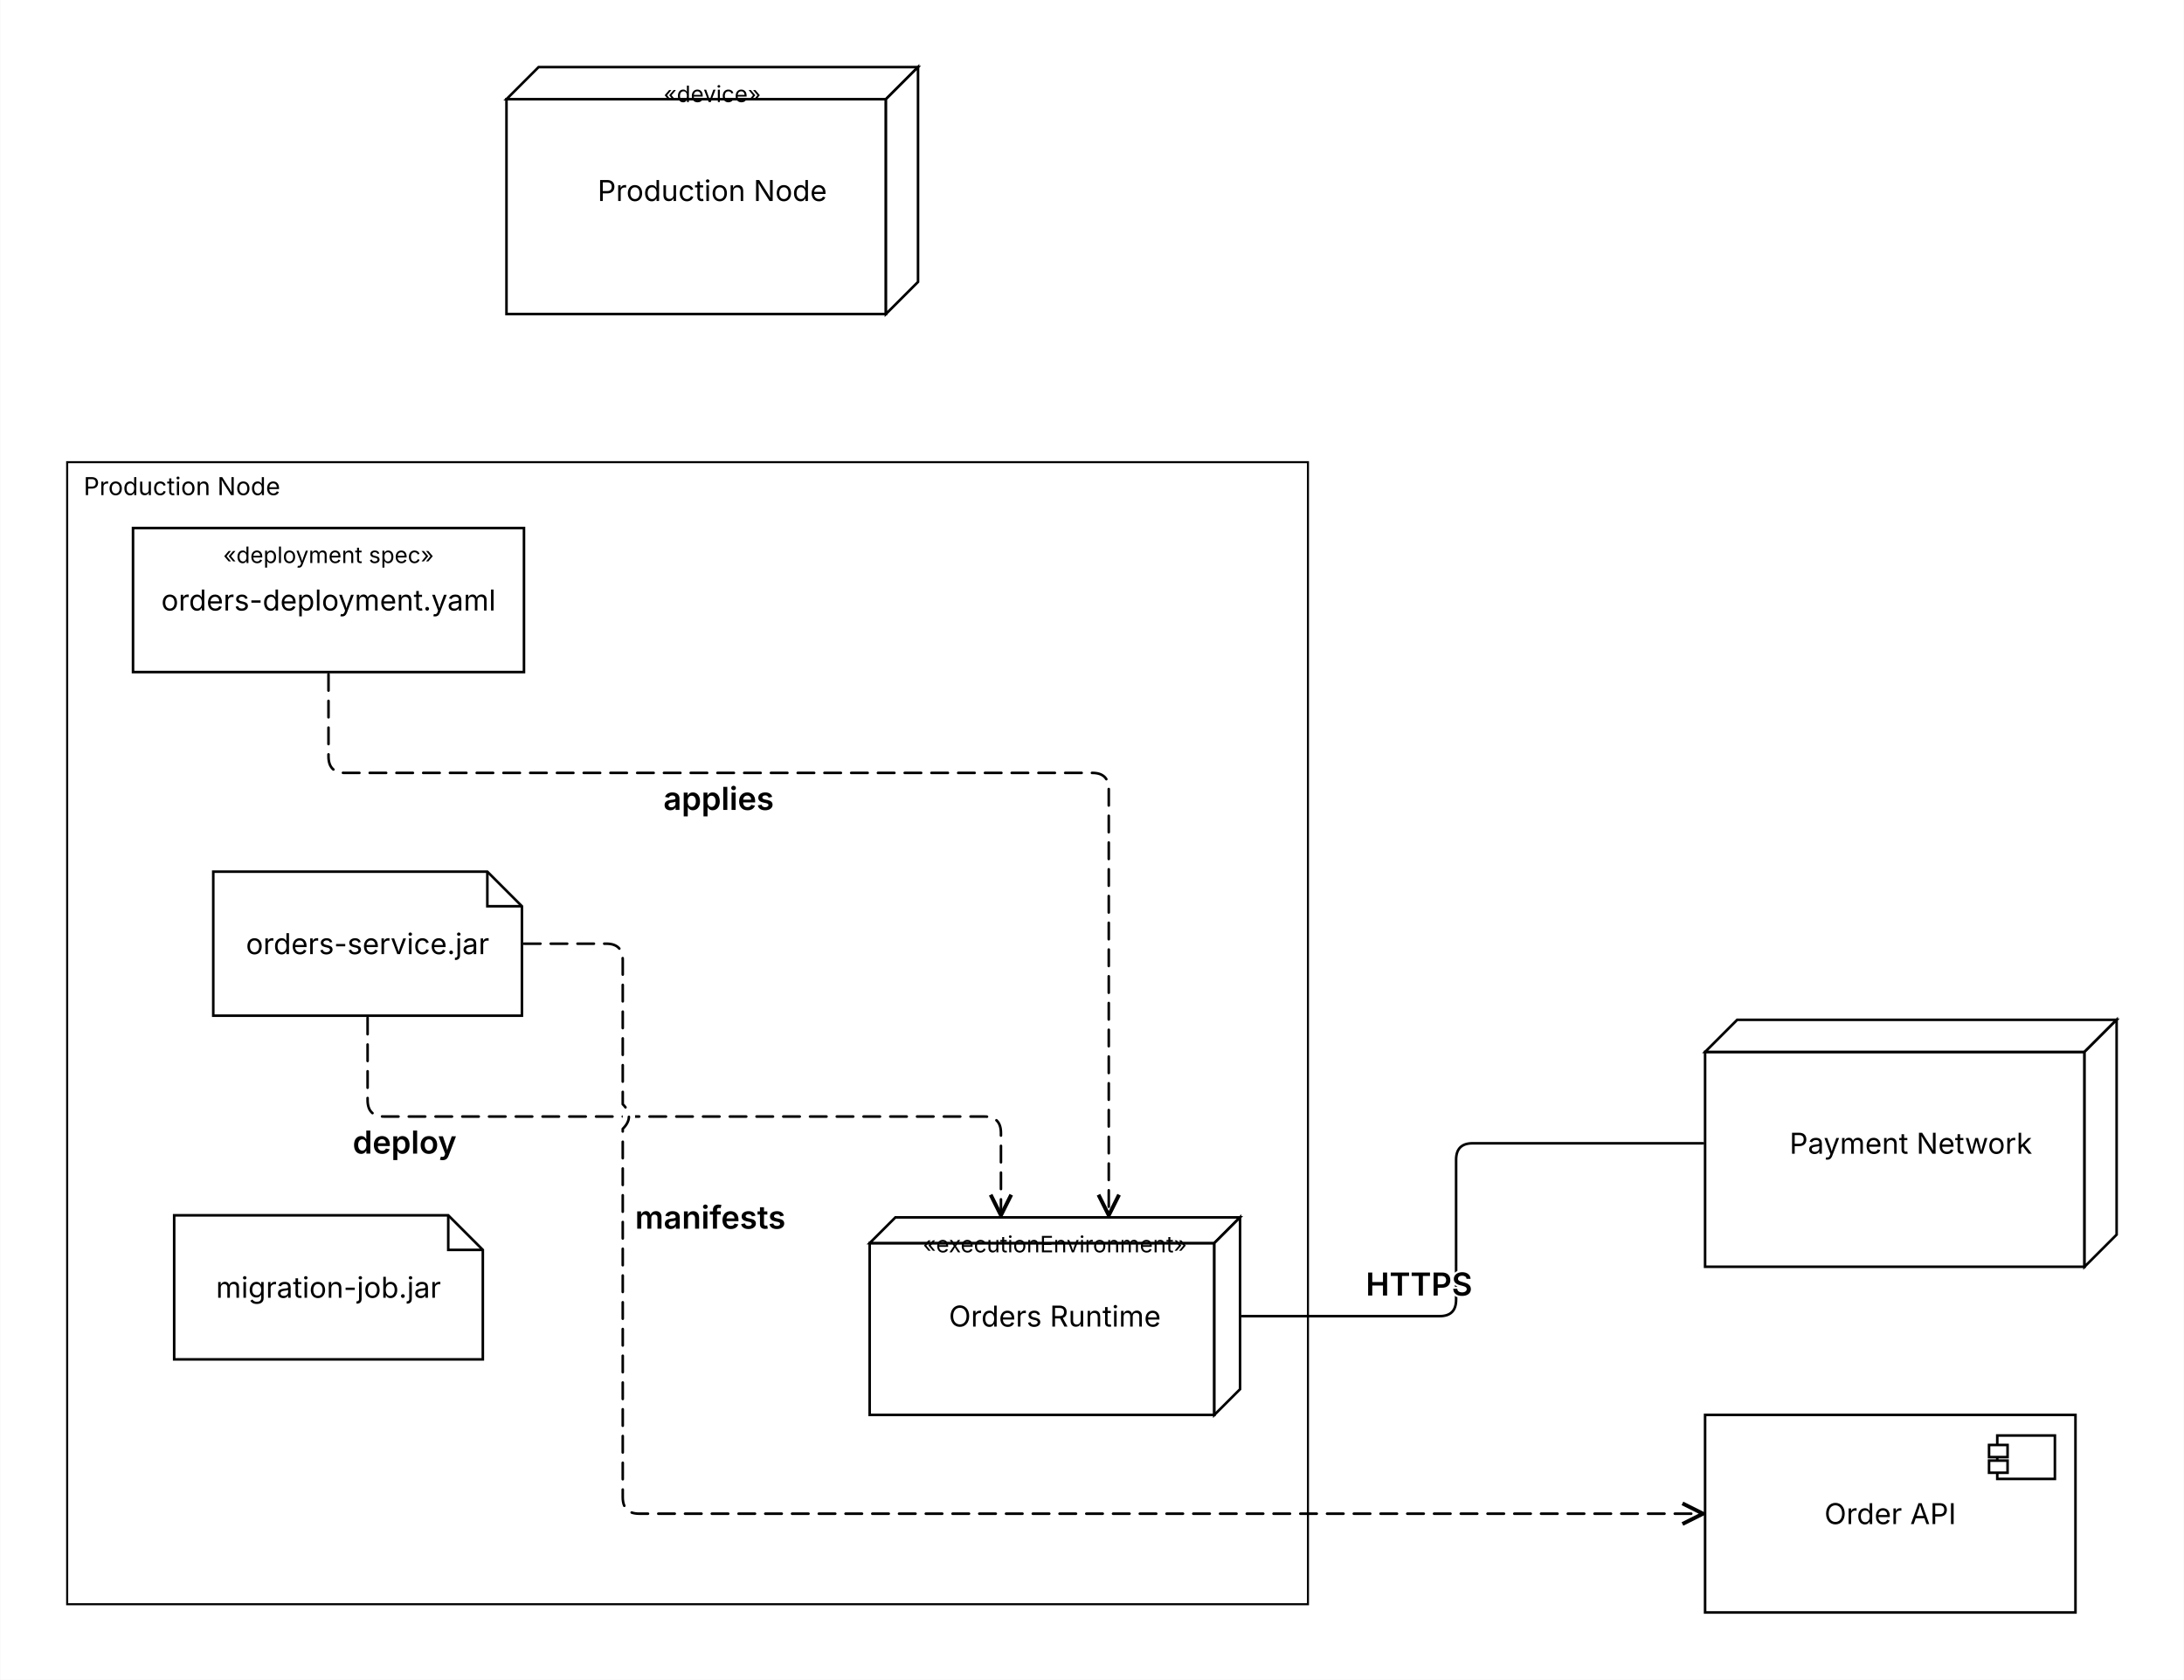
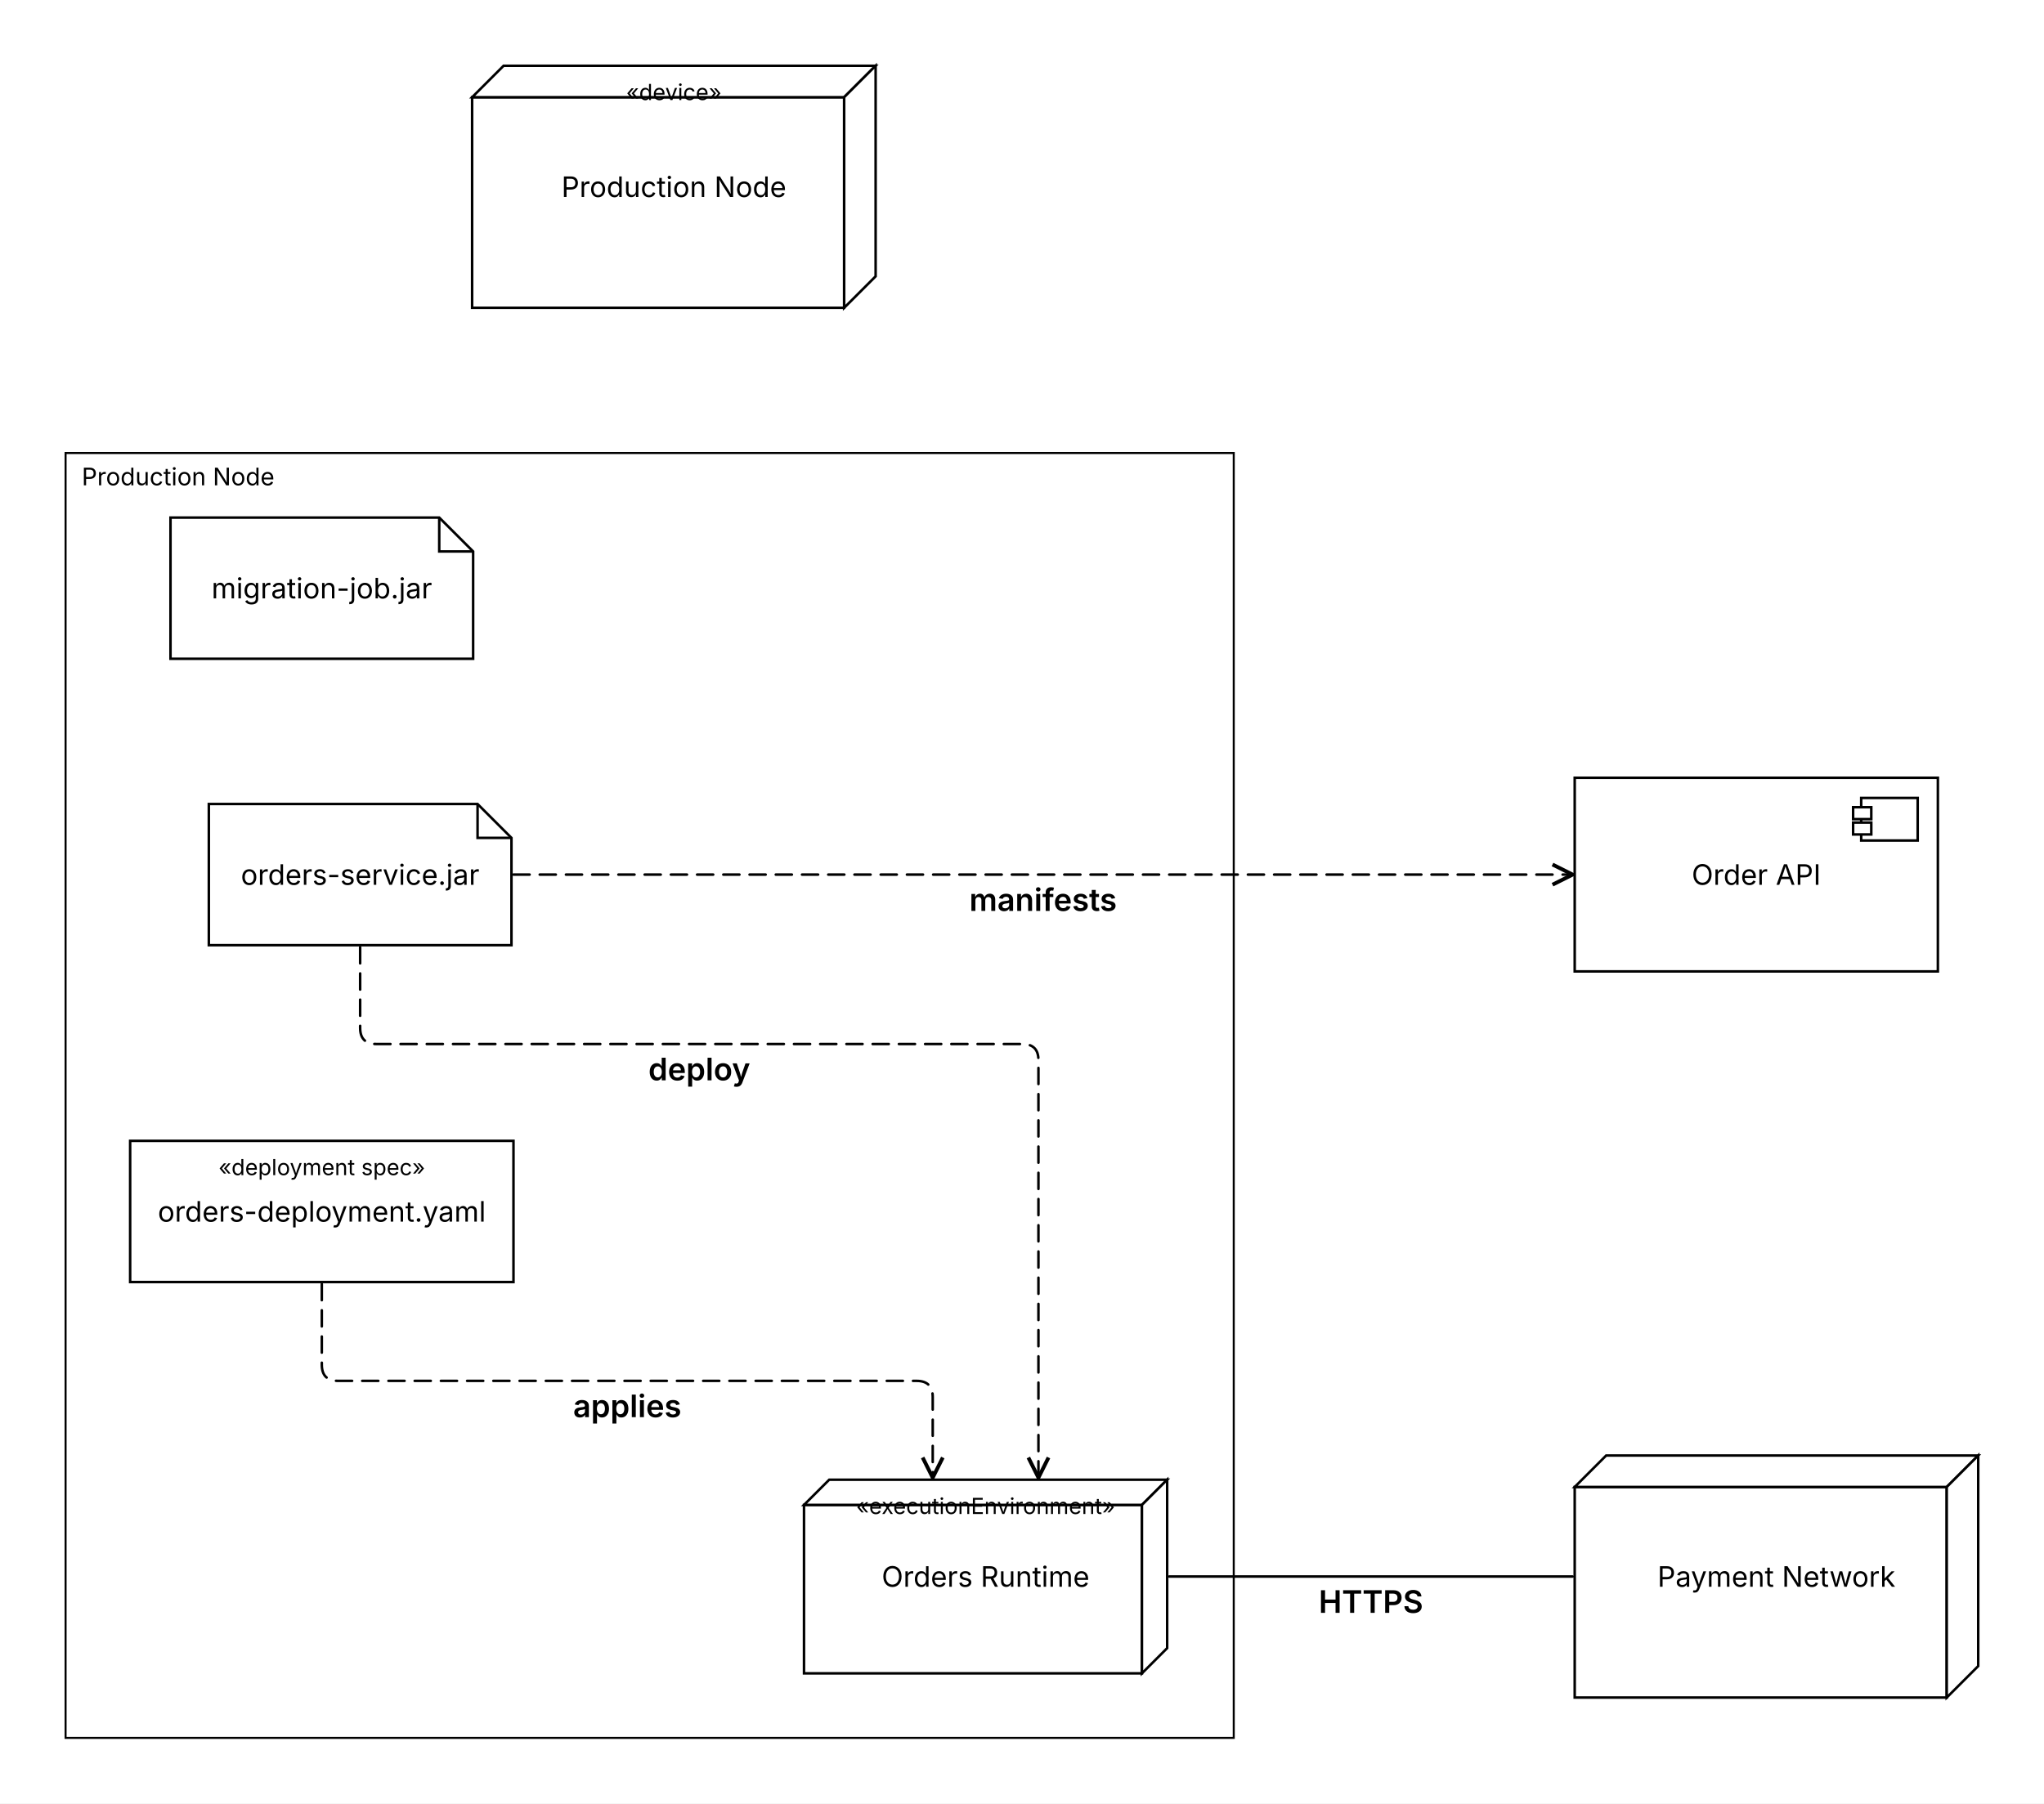
- <svg xmlns="http://www.w3.org/2000/svg" role="img" width="1061" height="816" viewBox="-20.5 -20.6 1061.1 816.3">
-   <rect x="-20.5" y="-20.6" width="1061.1" height="816.3" fill="#ffffff" />
+ <svg xmlns="http://www.w3.org/2000/svg" role="img" width="1013" height="894" viewBox="-20.5 -20.6 1013.1 894.1">
+   <rect x="-20.5" y="-20.6" width="1013.1" height="894.1" fill="#ffffff" />
  <g font-family="Inter, Arial, sans-serif" font-size="14">
    <g data-dediren-group-id="prod-node-boundary" data-dediren-group-type="Device" data-dediren-group-source-id="device-prod-node">
-       <rect x="12.0" y="204.0" width="603.0" height="555.0" rx="0" fill="#ffffff" stroke="#000000" stroke-width="1" />
+       <rect x="12.0" y="204.0" width="579.0" height="637.0" rx="0" fill="#ffffff" stroke="#000000" stroke-width="1" />
      <text x="20.0" y="220.0" fill="#000000" font-size="12">Production Node</text>
    </g>
    <g data-dediren-edge-id="deploy-orders-service">
      <marker id="marker-end-deploy-orders-service" data-dediren-edge-marker-end="open_arrow" markerWidth="10" markerHeight="10" refX="9" refY="5" orient="auto">
        <path d="M 1 1 L 9 5 L 1 9" fill="none" stroke="#000000" stroke-width="1.5" />
      </marker>
-       <path d="M 158.0 474.0 L 158.0 514.0 Q 158.0 522.0 166.0 522.0 L 457.8 522.0 Q 465.8 522.0 465.8 530.0 L 465.8 570.0" fill="none" stroke="#000000" stroke-width="1.25" stroke-linecap="round" stroke-linejoin="round" stroke-dasharray="8 5" marker-end="url(#marker-end-deploy-orders-service)" />
-       <text x="176.0" y="540.0" text-anchor="middle" fill="none" font-size="15.4" font-weight="600" stroke="#ffffff" stroke-width="2">deploy</text>
-       <text x="176.0" y="540.0" text-anchor="middle" fill="#000000" font-size="15.4" font-weight="600">deploy</text>
+       <path d="M 158.0 449.0 L 158.0 489.0 Q 158.0 497.0 166.0 497.0 L 486.2 497.0 Q 494.2 497.0 494.2 505.0 L 494.2 712.0" fill="none" stroke="#000000" stroke-width="1.25" stroke-linecap="round" stroke-linejoin="round" stroke-dasharray="8 5" marker-end="url(#marker-end-deploy-orders-service)" />
+       <text x="326.1" y="515.0" text-anchor="middle" fill="none" font-size="15.4" font-weight="600" stroke="#ffffff" stroke-width="2">deploy</text>
+       <text x="326.1" y="515.0" text-anchor="middle" fill="#000000" font-size="15.4" font-weight="600">deploy</text>
    </g>
    <g data-dediren-edge-id="deploy-orders-spec">
      <marker id="marker-end-deploy-orders-spec" data-dediren-edge-marker-end="open_arrow" markerWidth="10" markerHeight="10" refX="9" refY="5" orient="auto">
        <path d="M 1 1 L 9 5 L 1 9" fill="none" stroke="#000000" stroke-width="1.5" />
      </marker>
-       <path d="M 139.0 307.0 L 139.0 347.0 Q 139.0 355.0 147.0 355.0 L 510.2 355.0 Q 518.2 355.0 518.2 363.0 L 518.2 570.0" fill="none" stroke="#000000" stroke-width="1.25" stroke-linecap="round" stroke-linejoin="round" stroke-dasharray="8 5" marker-end="url(#marker-end-deploy-orders-spec)" />
-       <text x="328.6" y="373.0" text-anchor="middle" fill="none" font-size="15.4" font-weight="600" stroke="#ffffff" stroke-width="2">applies</text>
-       <text x="328.6" y="373.0" text-anchor="middle" fill="#000000" font-size="15.4" font-weight="600">applies</text>
+       <path d="M 139.0 616.0 L 139.0 656.0 Q 139.0 664.0 147.0 664.0 L 433.8 664.0 Q 441.8 664.0 441.8 672.0 L 441.8 712.0" fill="none" stroke="#000000" stroke-width="1.25" stroke-linecap="round" stroke-linejoin="round" stroke-dasharray="8 5" marker-end="url(#marker-end-deploy-orders-spec)" />
+       <text x="290.4" y="682.0" text-anchor="middle" fill="none" font-size="15.4" font-weight="600" stroke="#ffffff" stroke-width="2">applies</text>
+       <text x="290.4" y="682.0" text-anchor="middle" fill="#000000" font-size="15.4" font-weight="600">applies</text>
    </g>
    <g data-dediren-edge-id="artifact-manifests-order-api">
      <marker id="marker-end-artifact-manifests-order-api" data-dediren-edge-marker-end="open_arrow" markerWidth="10" markerHeight="10" refX="9" refY="5" orient="auto">
        <path d="M 1 1 L 9 5 L 1 9" fill="none" stroke="#000000" stroke-width="1.5" />
      </marker>
-       <g data-dediren-line-jump-masks="artifact-manifests-order-api">
-         <path d="M 282.0 516.0 Q 288.0 522.0 282.0 528.0" fill="none" stroke="#ffffff" stroke-width="6" />
-       </g>
-       <path d="M 234.0 438.0 L 274.0 438.0 Q 282.0 438.0 282.0 446.0 L 282.0 516.0 Q 288.0 522.0 282.0 528.0 L 282.0 707.0 Q 282.0 715.0 290.0 715.0 L 807.0 715.0" fill="none" stroke="#000000" stroke-width="1.25" stroke-linecap="round" stroke-linejoin="round" stroke-dasharray="8 5" marker-end="url(#marker-end-artifact-manifests-order-api)" />
-       <text x="288.0" y="576.5" text-anchor="start" fill="none" font-size="15.4" font-weight="600" stroke="#ffffff" stroke-width="2">manifests</text>
-       <text x="288.0" y="576.5" text-anchor="start" fill="#000000" font-size="15.4" font-weight="600">manifests</text>
+       <path d="M 234.0 413.0 L 759.0 413.0" fill="none" stroke="#000000" stroke-width="1.25" stroke-linecap="round" stroke-linejoin="round" stroke-dasharray="8 5" marker-end="url(#marker-end-artifact-manifests-order-api)" />
+       <text x="496.5" y="431.0" text-anchor="middle" fill="none" font-size="15.4" font-weight="600" stroke="#ffffff" stroke-width="2">manifests</text>
+       <text x="496.5" y="431.0" text-anchor="middle" fill="#000000" font-size="15.4" font-weight="600">manifests</text>
    </g>
    <g data-dediren-edge-id="orders-runtime-payment-path">
-       <path d="M 583.0 619.0 L 679.0 619.0 Q 687.0 619.0 687.0 611.0 L 687.0 543.0 Q 687.0 535.0 695.0 535.0 L 807.0 535.0" fill="none" stroke="#000000" stroke-width="1.25" stroke-linecap="round" stroke-linejoin="round" />
-       <text x="669.0" y="609.0" text-anchor="middle" fill="none" font-size="15.4" font-weight="600" stroke="#ffffff" stroke-width="2">HTTPS</text>
-       <text x="669.0" y="609.0" text-anchor="middle" fill="#000000" font-size="15.4" font-weight="600">HTTPS</text>
+       <path d="M 559.0 761.0 L 759.0 761.0" fill="none" stroke="#000000" stroke-width="1.25" stroke-linecap="round" stroke-linejoin="round" />
+       <text x="659.0" y="779.0" text-anchor="middle" fill="none" font-size="15.4" font-weight="600" stroke="#ffffff" stroke-width="2">HTTPS</text>
+       <text x="659.0" y="779.0" text-anchor="middle" fill="#000000" font-size="15.4" font-weight="600">HTTPS</text>
    </g>
    <g data-dediren-node-id="device-prod-node">
      <g data-dediren-node-shape="uml_device">
-         <rect x="225.5" y="27.6" width="184.4" height="104.4" rx="0" fill="#ffffff" stroke="#000000" stroke-width="1.25" />
-         <path data-dediren-deployment-target-part="top" d="M 225.5 27.6 L 241.1 12.0 L 425.5 12.0 L 409.9 27.6 Z" fill="#ffffff" stroke="#000000" stroke-width="1.25" />
-         <path data-dediren-deployment-target-part="side" d="M 409.9 27.6 L 425.5 12.0 L 425.5 116.4 L 409.9 132.0 Z" fill="#ffffff" stroke="#000000" stroke-width="1.25" />
+         <rect x="213.5" y="27.6" width="184.4" height="104.4" rx="0" fill="#ffffff" stroke="#000000" stroke-width="1.25" />
+         <path data-dediren-deployment-target-part="top" d="M 213.5 27.6 L 229.1 12.0 L 413.5 12.0 L 397.9 27.6 Z" fill="#ffffff" stroke="#000000" stroke-width="1.25" />
+         <path data-dediren-deployment-target-part="side" d="M 397.9 27.6 L 413.5 12.0 L 413.5 116.4 L 397.9 132.0 Z" fill="#ffffff" stroke="#000000" stroke-width="1.25" />
      </g>
      <g data-dediren-node-decorator="uml_device">
-         <text x="325.5" y="29.0" text-anchor="middle" fill="#000000" font-size="11">«device»</text>
+         <text x="313.5" y="29.0" text-anchor="middle" fill="#000000" font-size="11">«device»</text>
      </g>
-       <text x="325.5" y="72.0" text-anchor="middle" dominant-baseline="middle" fill="#000000" font-size="14.0" textLength="104.2" lengthAdjust="spacing">Production Node</text>
+       <text x="313.5" y="72.0" text-anchor="middle" dominant-baseline="middle" fill="#000000" font-size="14.0" textLength="104.2" lengthAdjust="spacing">Production Node</text>
    </g>
    <g data-dediren-node-id="ee-orders-runtime">
      <g data-dediren-node-shape="uml_execution_environment">
-         <rect x="402.0" y="583.5" width="167.5" height="83.5" rx="0" fill="#ffffff" stroke="#000000" stroke-width="1.25" />
-         <path data-dediren-deployment-target-part="top" d="M 402.0 583.5 L 414.5 571.0 L 582.0 571.0 L 569.5 583.5 Z" fill="#ffffff" stroke="#000000" stroke-width="1.25" />
-         <path data-dediren-deployment-target-part="side" d="M 569.5 583.5 L 582.0 571.0 L 582.0 654.5 L 569.5 667.0 Z" fill="#ffffff" stroke="#000000" stroke-width="1.25" />
+         <rect x="378.0" y="725.5" width="167.5" height="83.5" rx="0" fill="#ffffff" stroke="#000000" stroke-width="1.25" />
+         <path data-dediren-deployment-target-part="top" d="M 378.0 725.5 L 390.5 713.0 L 558.0 713.0 L 545.5 725.5 Z" fill="#ffffff" stroke="#000000" stroke-width="1.25" />
+         <path data-dediren-deployment-target-part="side" d="M 545.5 725.5 L 558.0 713.0 L 558.0 796.5 L 545.5 809.0 Z" fill="#ffffff" stroke="#000000" stroke-width="1.25" />
      </g>
      <g data-dediren-node-decorator="uml_execution_environment">
-         <text x="492.0" y="588.0" text-anchor="middle" fill="#000000" font-size="11">«executionEnvironment»</text>
+         <text x="468.0" y="730.0" text-anchor="middle" fill="#000000" font-size="11">«executionEnvironment»</text>
      </g>
-       <text x="492.0" y="619.0" text-anchor="middle" dominant-baseline="middle" fill="#000000" font-size="14.0" textLength="98.7" lengthAdjust="spacing">Orders Runtime</text>
+       <text x="468.0" y="761.0" text-anchor="middle" dominant-baseline="middle" fill="#000000" font-size="14.0" textLength="98.7" lengthAdjust="spacing">Orders Runtime</text>
    </g>
    <g data-dediren-node-id="node-payment-network">
      <g data-dediren-node-shape="uml_node">
-         <rect x="808.0" y="490.6" width="184.4" height="104.4" rx="0" fill="#ffffff" stroke="#000000" stroke-width="1.25" />
-         <path data-dediren-deployment-target-part="top" d="M 808.0 490.6 L 823.6 475.0 L 1008.0 475.0 L 992.4 490.6 Z" fill="#ffffff" stroke="#000000" stroke-width="1.25" />
-         <path data-dediren-deployment-target-part="side" d="M 992.4 490.6 L 1008.0 475.0 L 1008.0 579.4 L 992.4 595.0 Z" fill="#ffffff" stroke="#000000" stroke-width="1.25" />
+         <rect x="760.0" y="716.6" width="184.4" height="104.4" rx="0" fill="#ffffff" stroke="#000000" stroke-width="1.25" />
+         <path data-dediren-deployment-target-part="top" d="M 760.0 716.6 L 775.6 701.0 L 960.0 701.0 L 944.4 716.6 Z" fill="#ffffff" stroke="#000000" stroke-width="1.25" />
+         <path data-dediren-deployment-target-part="side" d="M 944.4 716.6 L 960.0 701.0 L 960.0 805.4 L 944.4 821.0 Z" fill="#ffffff" stroke="#000000" stroke-width="1.25" />
      </g>
      <g data-dediren-node-decorator="uml_node" />
-       <text x="908.0" y="535.0" text-anchor="middle" dominant-baseline="middle" fill="#000000" font-size="14.0" textLength="110.4" lengthAdjust="spacing">Payment Network</text>
+       <text x="860.0" y="761.0" text-anchor="middle" dominant-baseline="middle" fill="#000000" font-size="14.0" textLength="110.4" lengthAdjust="spacing">Payment Network</text>
    </g>
    <g data-dediren-node-id="artifact-orders-service">
      <g data-dediren-node-shape="uml_artifact">
-         <path data-dediren-artifact-part="body" d="M 83.0 403.0 H 216.2 L 233.0 419.8 V 473.0 H 83.0 Z" fill="#ffffff" stroke="#000000" stroke-width="1.25" />
-         <path data-dediren-artifact-part="fold" d="M 216.2 403.0 V 419.8 H 233.0" fill="none" stroke="#000000" stroke-width="1.25" />
+         <path data-dediren-artifact-part="body" d="M 83.0 378.0 H 216.2 L 233.0 394.8 V 448.0 H 83.0 Z" fill="#ffffff" stroke="#000000" stroke-width="1.25" />
+         <path data-dediren-artifact-part="fold" d="M 216.2 378.0 V 394.8 H 233.0" fill="none" stroke="#000000" stroke-width="1.25" />
      </g>
      <g data-dediren-node-decorator="uml_artifact" />
-       <text x="158.0" y="438.0" text-anchor="middle" dominant-baseline="middle" fill="#000000" font-size="14.0" textLength="108.1" lengthAdjust="spacing">orders-service.jar</text>
+       <text x="158.0" y="413.0" text-anchor="middle" dominant-baseline="middle" fill="#000000" font-size="14.0" textLength="108.1" lengthAdjust="spacing">orders-service.jar</text>
    </g>
    <g data-dediren-node-id="artifact-migration-job">
      <g data-dediren-node-shape="uml_artifact">
-         <path data-dediren-artifact-part="body" d="M 64.0 570.0 H 197.2 L 214.0 586.8 V 640.0 H 64.0 Z" fill="#ffffff" stroke="#000000" stroke-width="1.25" />
-         <path data-dediren-artifact-part="fold" d="M 197.2 570.0 V 586.8 H 214.0" fill="none" stroke="#000000" stroke-width="1.25" />
+         <path data-dediren-artifact-part="body" d="M 64.0 236.0 H 197.2 L 214.0 252.8 V 306.0 H 64.0 Z" fill="#ffffff" stroke="#000000" stroke-width="1.25" />
+         <path data-dediren-artifact-part="fold" d="M 197.2 236.0 V 252.8 H 214.0" fill="none" stroke="#000000" stroke-width="1.25" />
      </g>
      <g data-dediren-node-decorator="uml_artifact" />
-       <text x="139.0" y="605.0" text-anchor="middle" dominant-baseline="middle" fill="#000000" font-size="14.0" textLength="100.3" lengthAdjust="spacing">migration-job.jar</text>
+       <text x="139.0" y="271.0" text-anchor="middle" dominant-baseline="middle" fill="#000000" font-size="14.0" textLength="100.3" lengthAdjust="spacing">migration-job.jar</text>
    </g>
    <g data-dediren-node-id="deployment-spec-orders">
-       <rect data-dediren-node-shape="uml_deployment_specification" x="44.0" y="236.0" width="190.0" height="70.0" rx="0" fill="#ffffff" stroke="#000000" stroke-width="1.25" />
+       <rect data-dediren-node-shape="uml_deployment_specification" x="44.0" y="545.0" width="190.0" height="70.0" rx="0" fill="#ffffff" stroke="#000000" stroke-width="1.25" />
      <g data-dediren-node-decorator="uml_deployment_specification">
-         <text x="139.0" y="253.0" text-anchor="middle" fill="#000000" font-size="11">«deployment spec»</text>
+         <text x="139.0" y="562.0" text-anchor="middle" fill="#000000" font-size="11">«deployment spec»</text>
      </g>
-       <text x="139.0" y="271.0" text-anchor="middle" dominant-baseline="middle" fill="#000000" font-size="14.0" textLength="150.1" lengthAdjust="spacing">orders-deployment.yaml</text>
+       <text x="139.0" y="580.0" text-anchor="middle" dominant-baseline="middle" fill="#000000" font-size="14.0" textLength="150.1" lengthAdjust="spacing">orders-deployment.yaml</text>
    </g>
    <g data-dediren-node-id="component-order-api">
-       <rect data-dediren-node-shape="uml_component" x="808.0" y="667.0" width="180.0" height="96.0" rx="0" fill="#ffffff" stroke="#000000" stroke-width="1.25" />
+       <rect data-dediren-node-shape="uml_component" x="760.0" y="365.0" width="180.0" height="96.0" rx="0" fill="#ffffff" stroke="#000000" stroke-width="1.25" />
      <g data-dediren-node-decorator="uml_component">
-         <rect x="950.0" y="677.0" width="28.0" height="21.1" fill="#ffffff" stroke="#000000" stroke-width="1.25" />
-         <rect x="946.0" y="681.6" width="9.0" height="5.9" fill="#ffffff" stroke="#000000" stroke-width="1.25" />
-         <rect x="946.0" y="689.2" width="9.0" height="5.9" fill="#ffffff" stroke="#000000" stroke-width="1.25" />
+         <rect x="902.0" y="375.0" width="28.0" height="21.1" fill="#ffffff" stroke="#000000" stroke-width="1.25" />
+         <rect x="898.0" y="379.6" width="9.0" height="5.9" fill="#ffffff" stroke="#000000" stroke-width="1.25" />
+         <rect x="898.0" y="387.2" width="9.0" height="5.9" fill="#ffffff" stroke="#000000" stroke-width="1.25" />
      </g>
-       <text x="898.0" y="715.0" text-anchor="middle" dominant-baseline="middle" fill="#000000" font-size="14.0" textLength="62.2" lengthAdjust="spacing">Order API</text>
+       <text x="850.0" y="413.0" text-anchor="middle" dominant-baseline="middle" fill="#000000" font-size="14.0" textLength="62.2" lengthAdjust="spacing">Order API</text>
    </g>
  </g>
</svg>
